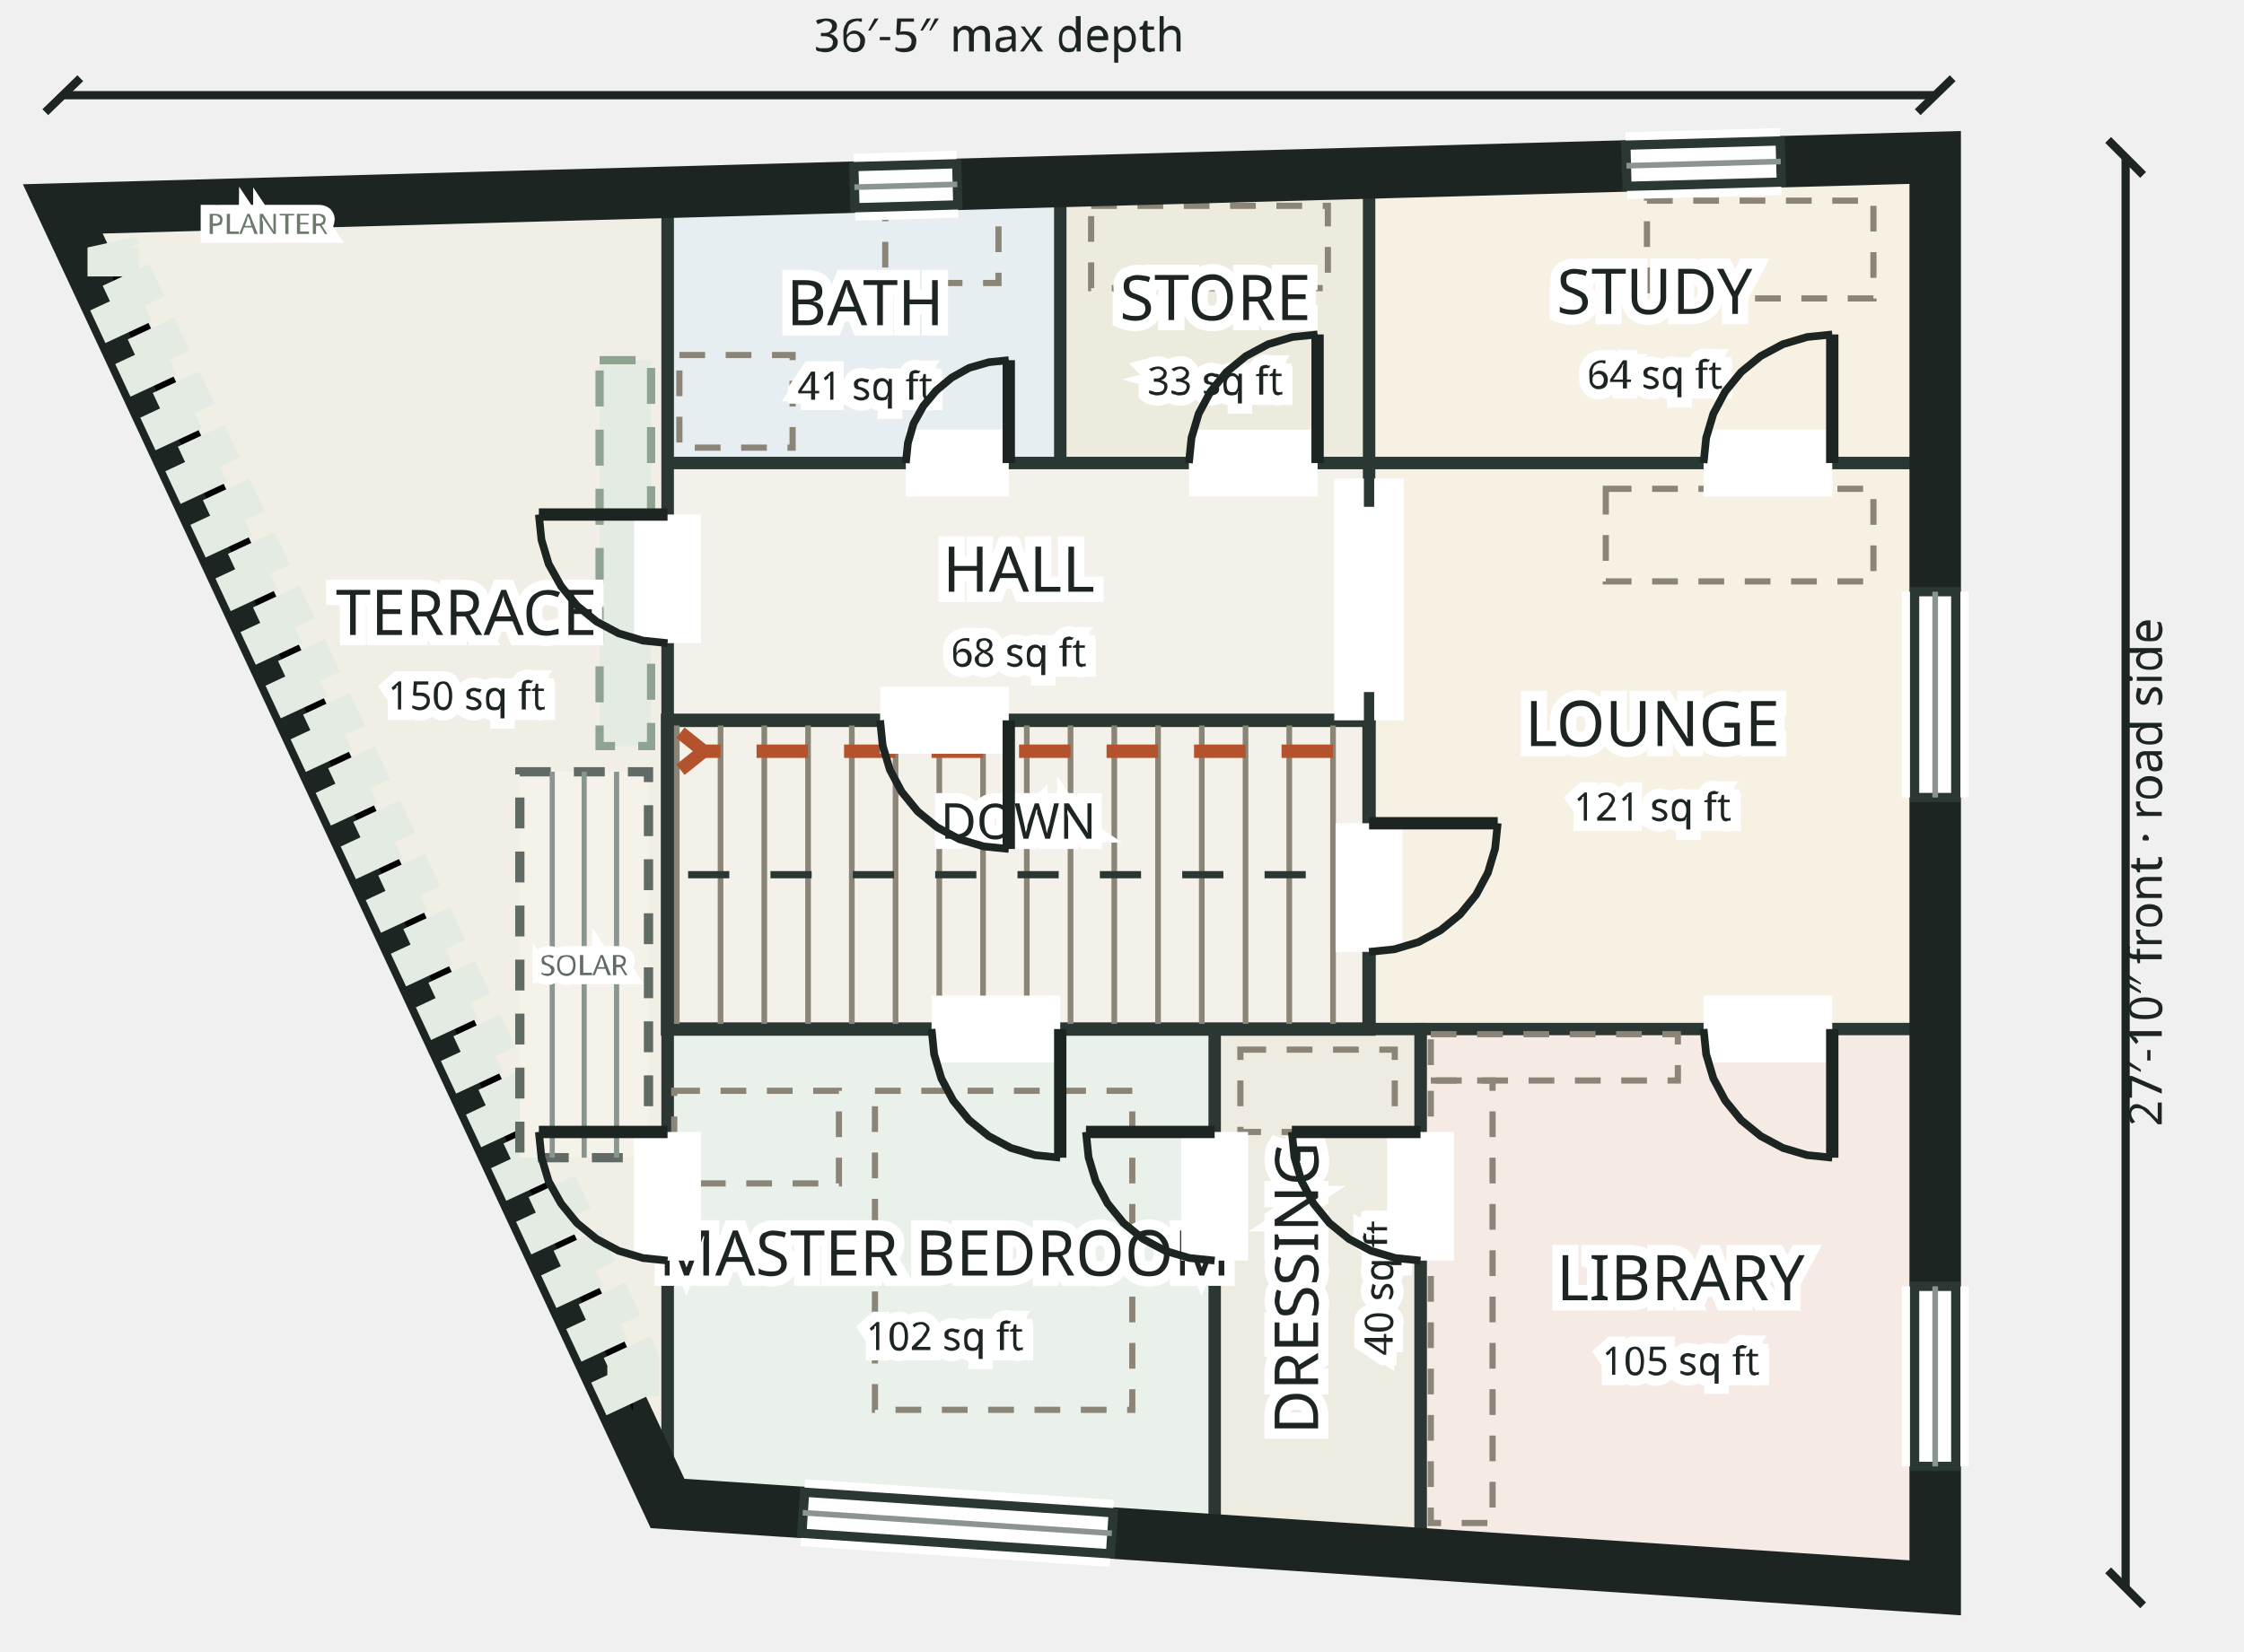
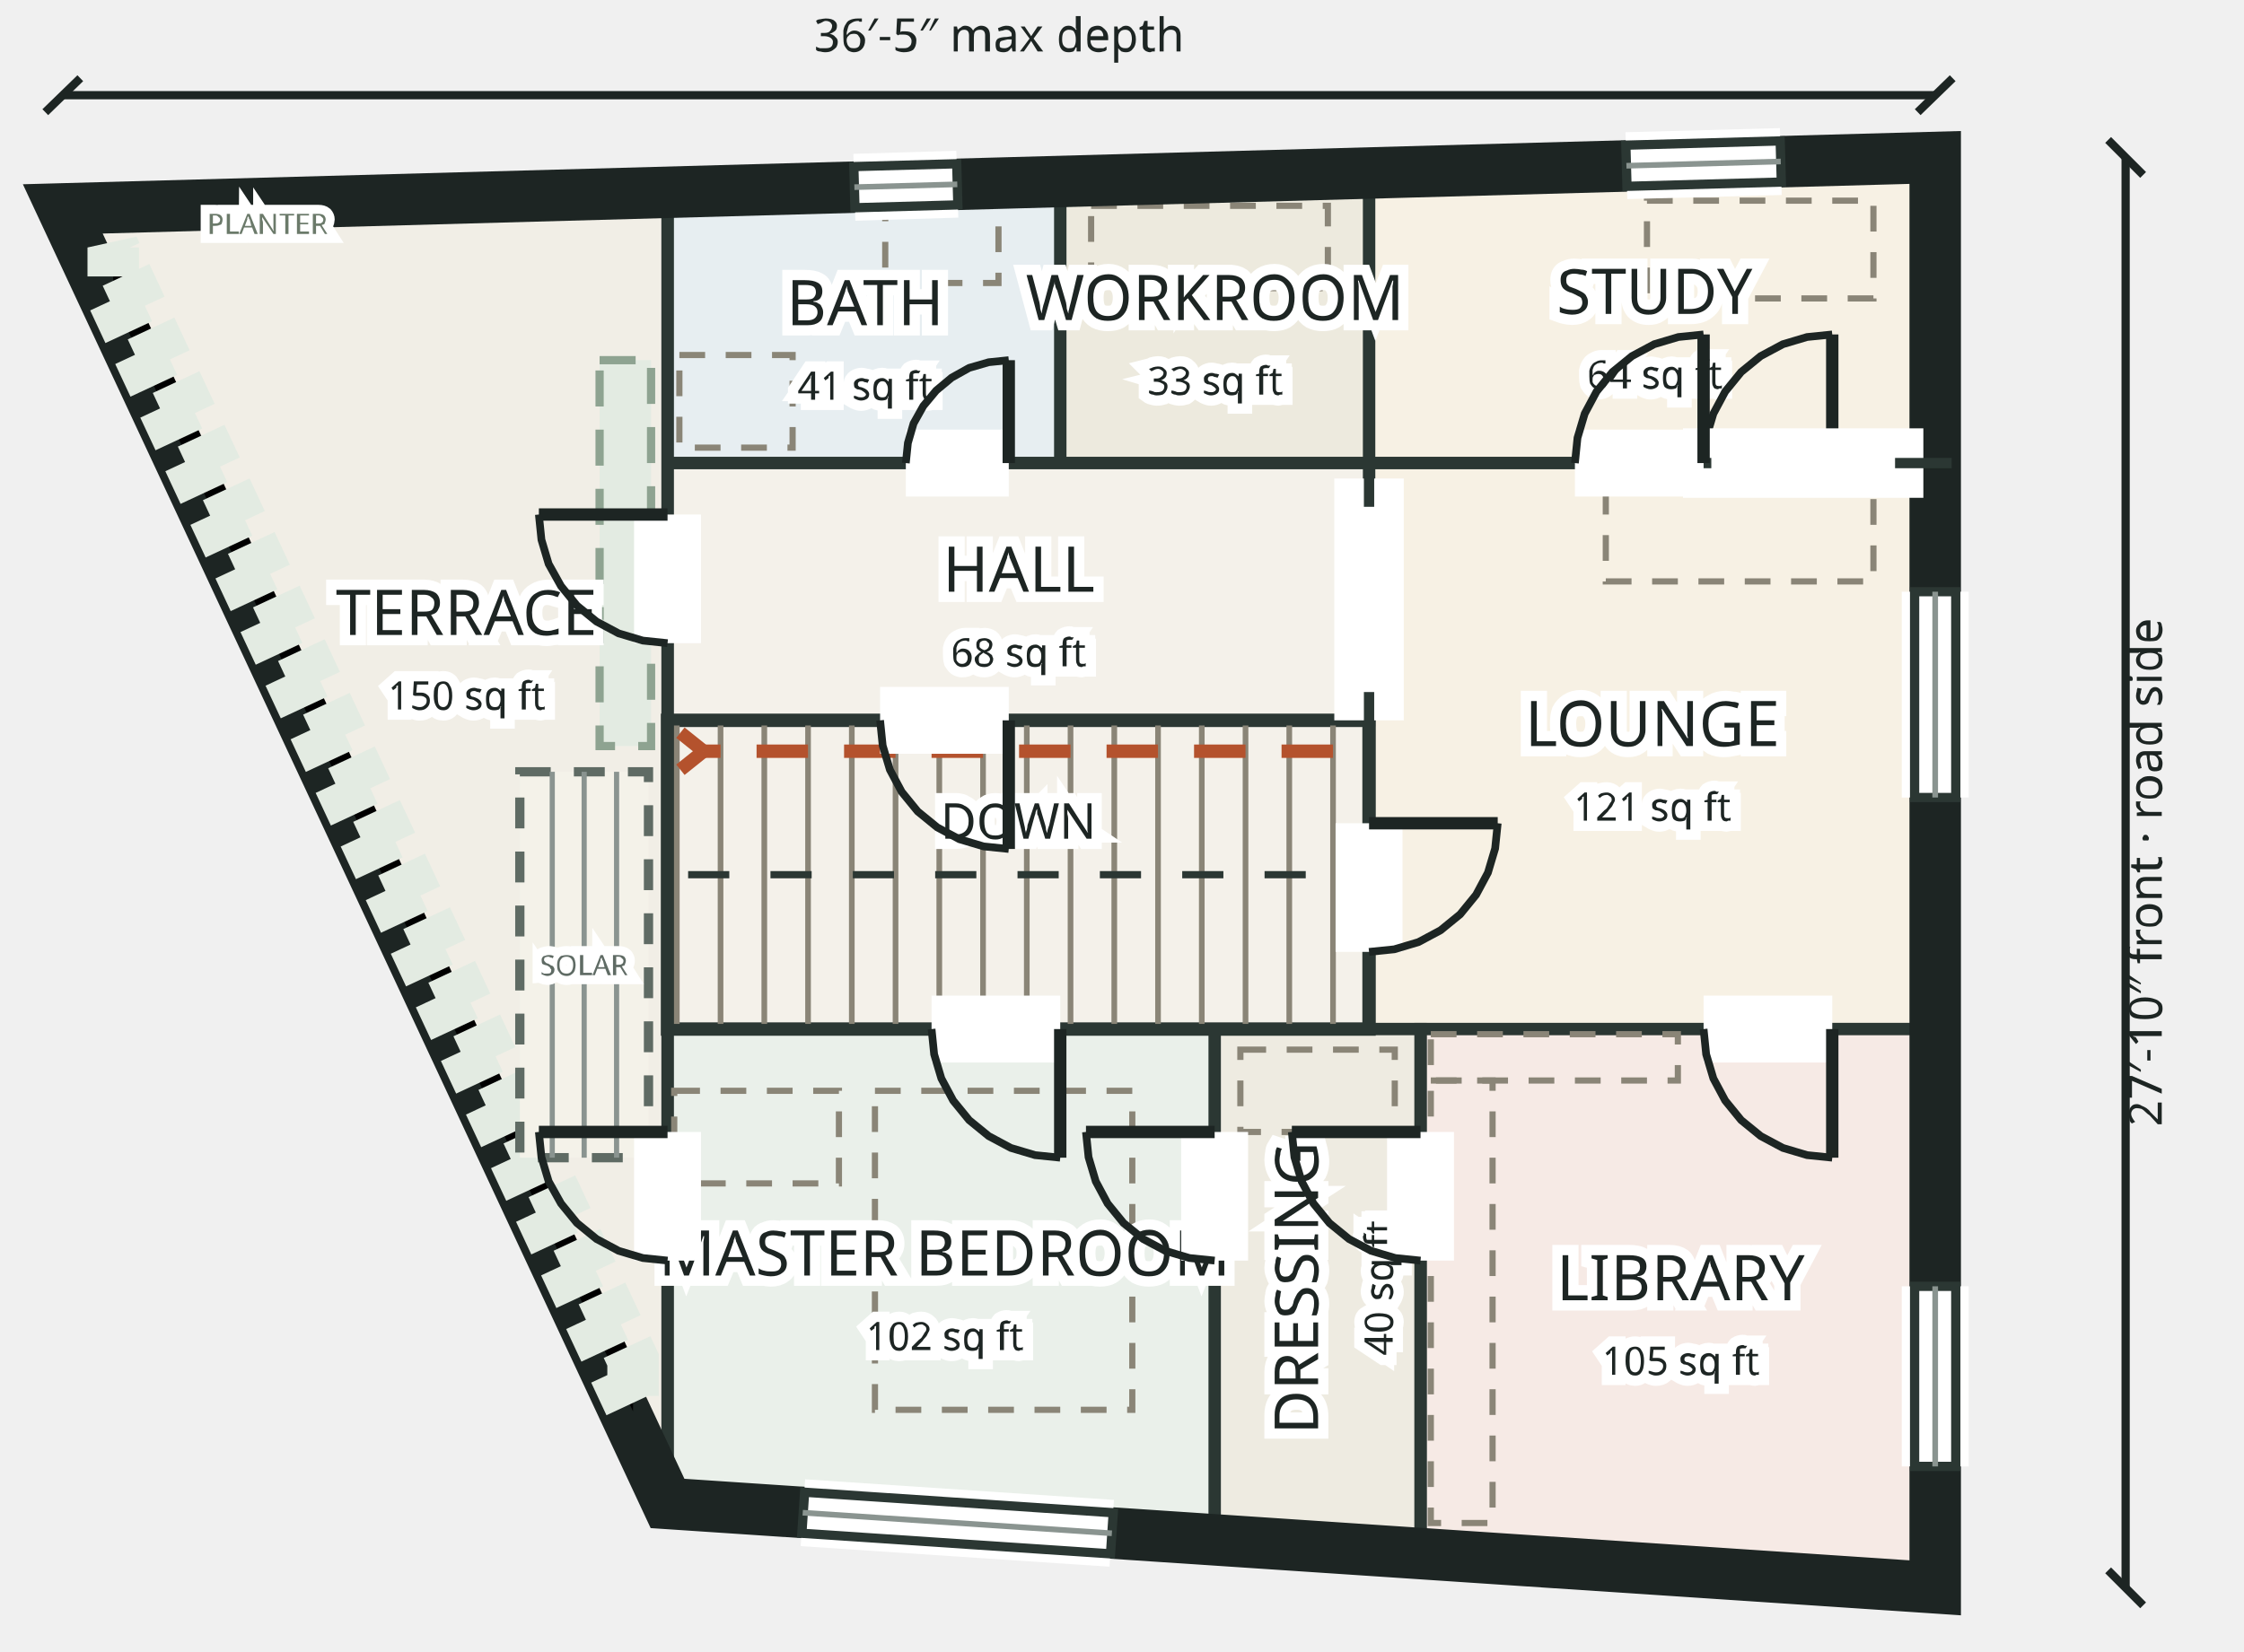
<svg xmlns="http://www.w3.org/2000/svg" viewBox="3.0 3.0 43.6 32.1" style="max-width:540px">
  <path d="M 40.6 6.06 L 40.6 12 L 29.6 12 L 29.6 6.36 Z" fill="#f7f1e4" stroke="#2b3733" stroke-width="0.24" />
  <path d="M 40.6 12 L 40.6 23 L 29.6 23 L 29.6 12 Z" fill="#f7f1e4" stroke="#2b3733" stroke-width="0.24" />
  <path d="M 40.6 23 L 40.6 33.86 L 30.6 33.2 L 30.6 23 Z" fill="#f6eae5" stroke="#2b3733" stroke-width="0.24" />
  <path d="M 30.6 23 L 30.6 33.2 L 26.6 32.93 L 26.6 23 Z" fill="#eeebe1" stroke="#2b3733" stroke-width="0.24" />
  <path d="M 26.6 23 L 26.6 32.93 L 15.97 32.22 L 15.97 23 Z" fill="#eaf0ea" stroke="#2b3733" stroke-width="0.24" />
  <path d="M 29.6 6.36 L 29.6 12 L 23.6 12 L 23.6 6.53 Z" fill="#edeade" stroke="#2b3733" stroke-width="0.24" />
  <path d="M 23.6 6.53 L 23.6 12 L 15.97 12 L 15.97 6.74 Z" fill="#e7eef1" stroke="#2b3733" stroke-width="0.24" />
  <path d="M 29.6 12 L 29.6 17 L 15.97 17 L 15.97 12 Z" fill="#f4f1ea" stroke="#2b3733" stroke-width="0.24" />
  <path d="M 15.97 6.74 L 15.97 32.22 L 4.22 7.06 Z" fill="#f1eee6" stroke="#2b3733" stroke-width="0.24" />
  <rect x="34.2" y="12.5" width="5.2" height="1.8" fill="none" stroke="#8a8577" stroke-width="0.12" stroke-dasharray="0.5 0.4" />
  <rect x="30.8" y="24" width="1.2" height="8.6" fill="none" stroke="#8a8577" stroke-width="0.12" stroke-dasharray="0.5 0.4" />
  <rect x="30.8" y="23.1" width="4.8" height="0.9" fill="none" stroke="#8a8577" stroke-width="0.12" stroke-dasharray="0.5 0.4" />
  <rect x="35" y="6.9" width="4.4" height="1.9" fill="none" stroke="#8a8577" stroke-width="0.12" stroke-dasharray="0.5 0.4" />
  <rect x="27.1" y="23.4" width="3" height="1.6" fill="none" stroke="#8a8577" stroke-width="0.12" stroke-dasharray="0.5 0.4" />
  <rect x="20" y="24.2" width="5" height="6.2" fill="none" stroke="#8a8577" stroke-width="0.12" stroke-dasharray="0.5 0.4" />
  <rect x="16.1" y="24.2" width="3.2" height="1.8" fill="none" stroke="#8a8577" stroke-width="0.12" stroke-dasharray="0.5 0.4" />
  <rect x="20.2" y="6.9" width="2.2" height="1.6" fill="none" stroke="#8a8577" stroke-width="0.12" stroke-dasharray="0.5 0.4" />
  <rect x="16.2" y="9.9" width="2.2" height="1.8" fill="none" stroke="#8a8577" stroke-width="0.12" stroke-dasharray="0.5 0.4" />
  <rect x="24.2" y="7" width="4.6" height="1.6" fill="none" stroke="#8a8577" stroke-width="0.12" stroke-dasharray="0.5 0.4" />
  <path d="M 40.6 6.06 L 40.6 33.86 L 15.97 32.22 L 4.22 7.06 Z" fill="none" stroke="#1d2523" stroke-width="1" />
  <rect x="15.97" y="17" width="13.63" height="6" fill="#f4f1ea" stroke="#2b3733" stroke-width="0.26" />
  <line x1="28.9" y1="17.1" x2="28.9" y2="22.9" stroke="#8a8577" stroke-width="0.11" />
  <line x1="28.05" y1="17.1" x2="28.05" y2="22.9" stroke="#8a8577" stroke-width="0.11" />
  <line x1="27.2" y1="17.1" x2="27.2" y2="22.9" stroke="#8a8577" stroke-width="0.11" />
  <line x1="26.35" y1="17.1" x2="26.35" y2="22.9" stroke="#8a8577" stroke-width="0.11" />
  <line x1="25.5" y1="17.1" x2="25.5" y2="22.9" stroke="#8a8577" stroke-width="0.11" />
  <line x1="24.65" y1="17.1" x2="24.65" y2="22.9" stroke="#8a8577" stroke-width="0.11" />
  <line x1="23.8" y1="17.1" x2="23.8" y2="22.9" stroke="#8a8577" stroke-width="0.11" />
  <line x1="22.95" y1="17.1" x2="22.95" y2="22.9" stroke="#8a8577" stroke-width="0.11" />
  <line x1="22.1" y1="17.1" x2="22.1" y2="22.9" stroke="#8a8577" stroke-width="0.11" />
  <line x1="21.25" y1="17.1" x2="21.25" y2="22.9" stroke="#8a8577" stroke-width="0.11" />
  <line x1="20.4" y1="17.1" x2="20.4" y2="22.9" stroke="#8a8577" stroke-width="0.11" />
  <line x1="19.55" y1="17.1" x2="19.55" y2="22.9" stroke="#8a8577" stroke-width="0.11" />
  <line x1="18.7" y1="17.1" x2="18.7" y2="22.9" stroke="#8a8577" stroke-width="0.11" />
  <line x1="17.85" y1="17.1" x2="17.85" y2="22.9" stroke="#8a8577" stroke-width="0.11" />
  <line x1="17" y1="17.1" x2="17" y2="22.9" stroke="#8a8577" stroke-width="0.11" />
  <line x1="16.15" y1="17.1" x2="16.15" y2="22.9" stroke="#8a8577" stroke-width="0.11" />
  <line x1="16.37" y1="20" x2="29.2" y2="20" stroke="#2b3733" stroke-width="0.14" stroke-dasharray="0.8 0.8" />
  <line x1="28.9" y1="17.6" x2="16.67" y2="17.6" stroke="#b4522d" stroke-width="0.26" stroke-dasharray="1 0.7" />
  <line x1="16.67" y1="17.6" x2="16.22" y2="17.24" stroke="#b4522d" stroke-width="0.26" />
  <line x1="16.67" y1="17.6" x2="16.22" y2="17.96" stroke="#b4522d" stroke-width="0.26" />
  <text x="22.79" y="19.3" font-size="0.95" fill="#1d2523" text-anchor="middle" font-family="system-ui,sans-serif" stroke="#fff" stroke-width="0.4" paint-order="stroke">DOWN</text>
  <path d="M 15.3 29.43 L 15.3 30.43 L 5.2 8.81 L 5.2 7.81 Z" fill="0.16" stroke="#e3ebe2" stroke-width="#8ea391" stroke-dasharray="0.7 0.45" />
  <rect x="14.65" y="10" width="1" height="7.5" fill="#e3ebe2" stroke="#8ea391" stroke-width="0.16" stroke-dasharray="0.7 0.45" />
  <rect x="13.1" y="18" width="2.5" height="7.5" fill="#f4f2e9" stroke="#5f6b64" stroke-width="0.18" stroke-dasharray="0.6 0.45" />
  <line x1="13.73" y1="18" x2="13.73" y2="25.5" stroke="#8a9490" stroke-width="0.1" />
  <line x1="14.35" y1="18" x2="14.35" y2="25.5" stroke="#8a9490" stroke-width="0.1" />
  <line x1="14.98" y1="18" x2="14.98" y2="25.5" stroke="#8a9490" stroke-width="0.1" />
  <text x="14.35" y="21.95" font-size="0.55" fill="#5f6b64" text-anchor="middle" font-family="system-ui,sans-serif" stroke="#fff" stroke-width="0.35" paint-order="stroke">SOLAR</text>
  <text x="8.2" y="7.55" font-size="0.55" fill="#6b7a6a" text-anchor="middle" font-family="system-ui,sans-serif" stroke="#fff" stroke-width="0.35" paint-order="stroke">PLANTER</text>
  <g transform="translate(35.15 9.1)">
    <text x="0" y="0" font-size="1.22" fill="#1d2523" text-anchor="middle" font-family="system-ui,sans-serif" stroke="#fff" stroke-width="0.4" paint-order="stroke">STUDY</text>
    <text x="0" y="1.45" font-size="0.76" fill="#1d2523" text-anchor="middle" font-family="system-ui,sans-serif" stroke="#fff" stroke-width="0.4" paint-order="stroke">64 sq ft</text>
  </g>
  <g transform="translate(35.1 17.5)">
    <text x="0" y="0" font-size="1.22" fill="#1d2523" text-anchor="middle" font-family="system-ui,sans-serif" stroke="#fff" stroke-width="0.4" paint-order="stroke">LOUNGE</text>
    <text x="0" y="1.45" font-size="0.76" fill="#1d2523" text-anchor="middle" font-family="system-ui,sans-serif" stroke="#fff" stroke-width="0.4" paint-order="stroke">121 sq ft</text>
  </g>
  <g transform="translate(35.65 28.27)">
    <text x="0" y="0" font-size="1.22" fill="#1d2523" text-anchor="middle" font-family="system-ui,sans-serif" stroke="#fff" stroke-width="0.4" paint-order="stroke">LIBRARY</text>
    <text x="0" y="1.45" font-size="0.76" fill="#1d2523" text-anchor="middle" font-family="system-ui,sans-serif" stroke="#fff" stroke-width="0.4" paint-order="stroke">105 sq ft</text>
  </g>
  <g transform="translate(28.61 28.03) rotate(-90)">
    <text x="0" y="0" font-size="1.176" fill="#1d2523" text-anchor="middle" font-family="system-ui,sans-serif" stroke="#fff" stroke-width="0.4" paint-order="stroke">DRESSING</text>
    <text x="0" y="1.45" font-size="0.76" fill="#1d2523" text-anchor="middle" font-family="system-ui,sans-serif" stroke="#fff" stroke-width="0.4" paint-order="stroke">40 sq ft</text>
  </g>
  <g transform="translate(21.35 27.79)">
    <text x="0" y="0" font-size="1.22" fill="#1d2523" text-anchor="middle" font-family="system-ui,sans-serif" stroke="#fff" stroke-width="0.4" paint-order="stroke">MASTER BEDROOM</text>
    <text x="0" y="1.45" font-size="0.76" fill="#1d2523" text-anchor="middle" font-family="system-ui,sans-serif" stroke="#fff" stroke-width="0.4" paint-order="stroke">102 sq ft</text>
  </g>
  <g transform="translate(26.61 9.22)">
-     <text x="0" y="0" font-size="1.22" fill="#1d2523" text-anchor="middle" font-family="system-ui,sans-serif" stroke="#fff" stroke-width="0.4" paint-order="stroke">STORE</text>
+     <text x="0" y="0" font-size="1.22" fill="#1d2523" text-anchor="middle" font-family="system-ui,sans-serif" stroke="#fff" stroke-width="0.4" paint-order="stroke">WORKROOM</text>
    <text x="0" y="1.45" font-size="0.76" fill="#1d2523" text-anchor="middle" font-family="system-ui,sans-serif" stroke="#fff" stroke-width="0.4" paint-order="stroke">33 sq ft</text>
  </g>
  <g transform="translate(19.81 9.32)">
    <text x="0" y="0" font-size="1.22" fill="#1d2523" text-anchor="middle" font-family="system-ui,sans-serif" stroke="#fff" stroke-width="0.4" paint-order="stroke">BATH</text>
    <text x="0" y="1.45" font-size="0.76" fill="#1d2523" text-anchor="middle" font-family="system-ui,sans-serif" stroke="#fff" stroke-width="0.4" paint-order="stroke">41 sq ft</text>
  </g>
  <g transform="translate(22.79 14.5)">
    <text x="0" y="0" font-size="1.22" fill="#1d2523" text-anchor="middle" font-family="system-ui,sans-serif" stroke="#fff" stroke-width="0.4" paint-order="stroke">HALL</text>
    <text x="0" y="1.45" font-size="0.76" fill="#1d2523" text-anchor="middle" font-family="system-ui,sans-serif" stroke="#fff" stroke-width="0.4" paint-order="stroke">68 sq ft</text>
  </g>
  <g transform="translate(12.06 15.34)">
    <text x="0" y="0" font-size="1.22" fill="#1d2523" text-anchor="middle" font-family="system-ui,sans-serif" stroke="#fff" stroke-width="0.4" paint-order="stroke">TERRACE</text>
    <text x="0" y="1.45" font-size="0.76" fill="#1d2523" text-anchor="middle" font-family="system-ui,sans-serif" stroke="#fff" stroke-width="0.4" paint-order="stroke">150 sq ft</text>
  </g>
  <line x1="40.6" y1="14.5" x2="40.6" y2="18.5" stroke="#fff" stroke-width="1.3" />
  <g transform="translate(40.6 16.5) rotate(90)">
    <rect x="-2" y="-0.4" width="4" height="0.8" fill="#fff" stroke="#2b3733" stroke-width="0.18" />
    <line x1="-2" y1="0" x2="2" y2="0" stroke="#8a9490" stroke-width="0.11" />
  </g>
  <line x1="40.6" y1="28" x2="40.6" y2="31.5" stroke="#fff" stroke-width="1.3" />
  <g transform="translate(40.6 29.75) rotate(90)">
    <rect x="-1.75" y="-0.4" width="3.5" height="0.8" fill="#fff" stroke="#2b3733" stroke-width="0.18" />
    <line x1="-1.75" y1="0" x2="1.75" y2="0" stroke="#8a9490" stroke-width="0.11" />
  </g>
  <line x1="34.6" y1="6.22" x2="37.6" y2="6.14" stroke="#fff" stroke-width="1.3" />
  <g transform="translate(36.1 6.18) rotate(-1.58)">
    <rect x="-1.5" y="-0.4" width="3" height="0.8" fill="#fff" stroke="#2b3733" stroke-width="0.18" />
    <line x1="-1.5" y1="0" x2="1.5" y2="0" stroke="#8a9490" stroke-width="0.11" />
  </g>
  <line x1="19.6" y1="6.64" x2="21.6" y2="6.58" stroke="#fff" stroke-width="1.3" />
  <g transform="translate(20.6 6.61) rotate(-1.58)">
    <rect x="-1" y="-0.4" width="2" height="0.8" fill="#fff" stroke="#2b3733" stroke-width="0.18" />
    <line x1="-1" y1="0" x2="1" y2="0" stroke="#8a9490" stroke-width="0.11" />
  </g>
  <line x1="24.6" y1="32.8" x2="18.6" y2="32.4" stroke="#fff" stroke-width="1.3" />
  <g transform="translate(21.6 32.6) rotate(-176.19)">
    <rect x="-3.01" y="-0.4" width="6.01" height="0.8" fill="#fff" stroke="#2b3733" stroke-width="0.18" />
    <line x1="-3.01" y1="0" x2="3.01" y2="0" stroke="#8a9490" stroke-width="0.11" />
  </g>
  <line x1="29.6" y1="19" x2="29.6" y2="21.5" stroke="#fff" stroke-width="1.3" />
  <line x1="29.6" y1="19" x2="32.1" y2="19" stroke="#1d2523" stroke-width="0.24" />
  <path d="M32.1 19 L32.05 19.49 L31.91 19.96 L31.68 20.39 L31.37 20.77 L30.99 21.08 L30.56 21.31 L30.09 21.45 L29.6 21.5" fill="none" stroke="#1d2523" stroke-width="0.15" />
  <line x1="38.6" y1="12" x2="36.1" y2="12" stroke="#fff" stroke-width="1.3" />
  <line x1="38.6" y1="12" x2="38.6" y2="9.5" stroke="#1d2523" stroke-width="0.24" />
  <path d="M38.6 9.5 L38.11 9.55 L37.64 9.69 L37.21 9.92 L36.83 10.23 L36.52 10.61 L36.29 11.04 L36.15 11.51 L36.1 12" fill="none" stroke="#1d2523" stroke-width="0.15" />
  <line x1="38.6" y1="23" x2="36.1" y2="23" stroke="#fff" stroke-width="1.3" />
  <line x1="38.6" y1="23" x2="38.6" y2="25.5" stroke="#1d2523" stroke-width="0.24" />
  <path d="M38.6 25.5 L38.11 25.45 L37.64 25.31 L37.21 25.08 L36.83 24.77 L36.52 24.39 L36.29 23.96 L36.15 23.49 L36.1 23" fill="none" stroke="#1d2523" stroke-width="0.15" />
  <line x1="30.6" y1="25" x2="30.6" y2="27.5" stroke="#fff" stroke-width="1.3" />
  <line x1="30.6" y1="25" x2="28.1" y2="25" stroke="#1d2523" stroke-width="0.24" />
  <path d="M28.1 25 L28.15 25.49 L28.29 25.96 L28.52 26.39 L28.83 26.77 L29.21 27.08 L29.64 27.31 L30.11 27.45 L30.6 27.5" fill="none" stroke="#1d2523" stroke-width="0.15" />
  <line x1="29.6" y1="12.3" x2="29.6" y2="17" stroke="#fff" stroke-width="1.35" />
  <line x1="29.6" y1="11.75" x2="29.6" y2="12.85" stroke="#2b3733" stroke-width="0.2" />
  <line x1="29.6" y1="16.45" x2="29.6" y2="17.55" stroke="#2b3733" stroke-width="0.2" />
-   <line x1="28.6" y1="12" x2="26.1" y2="12" stroke="#fff" stroke-width="1.3" />
-   <line x1="28.6" y1="12" x2="28.6" y2="9.5" stroke="#1d2523" stroke-width="0.24" />
-   <path d="M28.6 9.5 L28.11 9.55 L27.64 9.69 L27.21 9.92 L26.83 10.23 L26.52 10.61 L26.29 11.04 L26.15 11.51 L26.1 12" fill="none" stroke="#1d2523" stroke-width="0.15" />
+   <line x1="40.37" y1="12" x2="35.7" y2="12" stroke="#fff" stroke-width="1.35" />
+   <line x1="40.92" y1="12" x2="39.82" y2="12" stroke="#2b3733" stroke-width="0.2" />
+   <line x1="36.25" y1="12" x2="35.15" y2="12" stroke="#2b3733" stroke-width="0.2" />
+   <line x1="36.1" y1="12" x2="33.6" y2="12" stroke="#fff" stroke-width="1.3" />
+   <line x1="36.1" y1="12" x2="36.1" y2="9.5" stroke="#1d2523" stroke-width="0.24" />
+   <path d="M36.1 9.5 L35.61 9.55 L35.14 9.69 L34.71 9.92 L34.33 10.23 L34.02 10.61 L33.79 11.04 L33.65 11.51 L33.6 12" fill="none" stroke="#1d2523" stroke-width="0.15" />
  <line x1="22.6" y1="12" x2="20.6" y2="12" stroke="#fff" stroke-width="1.3" />
  <line x1="22.6" y1="12" x2="22.6" y2="10" stroke="#1d2523" stroke-width="0.24" />
  <path d="M22.6 10 L22.21 10.04 L21.83 10.15 L21.49 10.34 L21.19 10.59 L20.94 10.89 L20.75 11.23 L20.64 11.61 L20.6 12" fill="none" stroke="#1d2523" stroke-width="0.15" />
  <line x1="22.6" y1="17" x2="20.1" y2="17" stroke="#fff" stroke-width="1.3" />
  <line x1="22.6" y1="17" x2="22.6" y2="19.5" stroke="#1d2523" stroke-width="0.24" />
  <path d="M22.6 19.5 L22.11 19.45 L21.64 19.31 L21.21 19.08 L20.83 18.77 L20.52 18.39 L20.29 17.96 L20.15 17.49 L20.1 17" fill="none" stroke="#1d2523" stroke-width="0.15" />
  <line x1="23.6" y1="23" x2="21.1" y2="23" stroke="#fff" stroke-width="1.3" />
  <line x1="23.6" y1="23" x2="23.6" y2="25.5" stroke="#1d2523" stroke-width="0.24" />
  <path d="M23.6 25.5 L23.11 25.45 L22.64 25.31 L22.21 25.08 L21.83 24.77 L21.52 24.39 L21.29 23.96 L21.15 23.49 L21.1 23" fill="none" stroke="#1d2523" stroke-width="0.15" />
  <line x1="26.6" y1="25" x2="26.6" y2="27.5" stroke="#fff" stroke-width="1.3" />
  <line x1="26.6" y1="25" x2="24.1" y2="25" stroke="#1d2523" stroke-width="0.24" />
  <path d="M24.1 25 L24.15 25.49 L24.29 25.96 L24.52 26.39 L24.83 26.77 L25.21 27.08 L25.64 27.31 L26.11 27.45 L26.6 27.5" fill="none" stroke="#1d2523" stroke-width="0.15" />
  <line x1="15.97" y1="13" x2="15.97" y2="15.5" stroke="#fff" stroke-width="1.3" />
  <line x1="15.97" y1="13" x2="13.47" y2="13" stroke="#1d2523" stroke-width="0.24" />
  <path d="M13.47 13 L13.52 13.49 L13.66 13.96 L13.9 14.39 L14.21 14.77 L14.59 15.08 L15.02 15.31 L15.49 15.45 L15.97 15.5" fill="none" stroke="#1d2523" stroke-width="0.15" />
  <line x1="15.97" y1="25" x2="15.97" y2="27.5" stroke="#fff" stroke-width="1.3" />
  <line x1="15.97" y1="25" x2="13.47" y2="25" stroke="#1d2523" stroke-width="0.24" />
  <path d="M13.47 25 L13.52 25.49 L13.66 25.96 L13.9 26.39 L14.21 26.77 L14.59 27.08 L15.02 27.31 L15.49 27.45 L15.97 27.5" fill="none" stroke="#1d2523" stroke-width="0.15" />
  <line x1="4.22" y1="4.85" x2="40.6" y2="4.85" stroke="#1d2523" stroke-width="0.16" />
  <line x1="3.88" y1="5.18" x2="4.56" y2="4.52" stroke="#1d2523" stroke-width="0.16" />
  <line x1="40.26" y1="5.18" x2="40.94" y2="4.52" stroke="#1d2523" stroke-width="0.16" />
  <text x="22.41" y="4" font-size="0.9" fill="#1d2523" text-anchor="middle" font-family="system-ui,sans-serif">36′-5″ max depth</text>
  <line x1="44.3" y1="6.06" x2="44.3" y2="33.86" stroke="#1d2523" stroke-width="0.16" />
  <line x1="43.96" y1="5.72" x2="44.64" y2="6.4" stroke="#1d2523" stroke-width="0.16" />
  <line x1="43.96" y1="33.52" x2="44.64" y2="34.2" stroke="#1d2523" stroke-width="0.16" />
  <text x="45" y="19.96" font-size="0.9" fill="#1d2523" text-anchor="middle" font-family="system-ui,sans-serif" transform="rotate(-90 45.0 19.959)">27′-10″ front · road side</text>
</svg>
